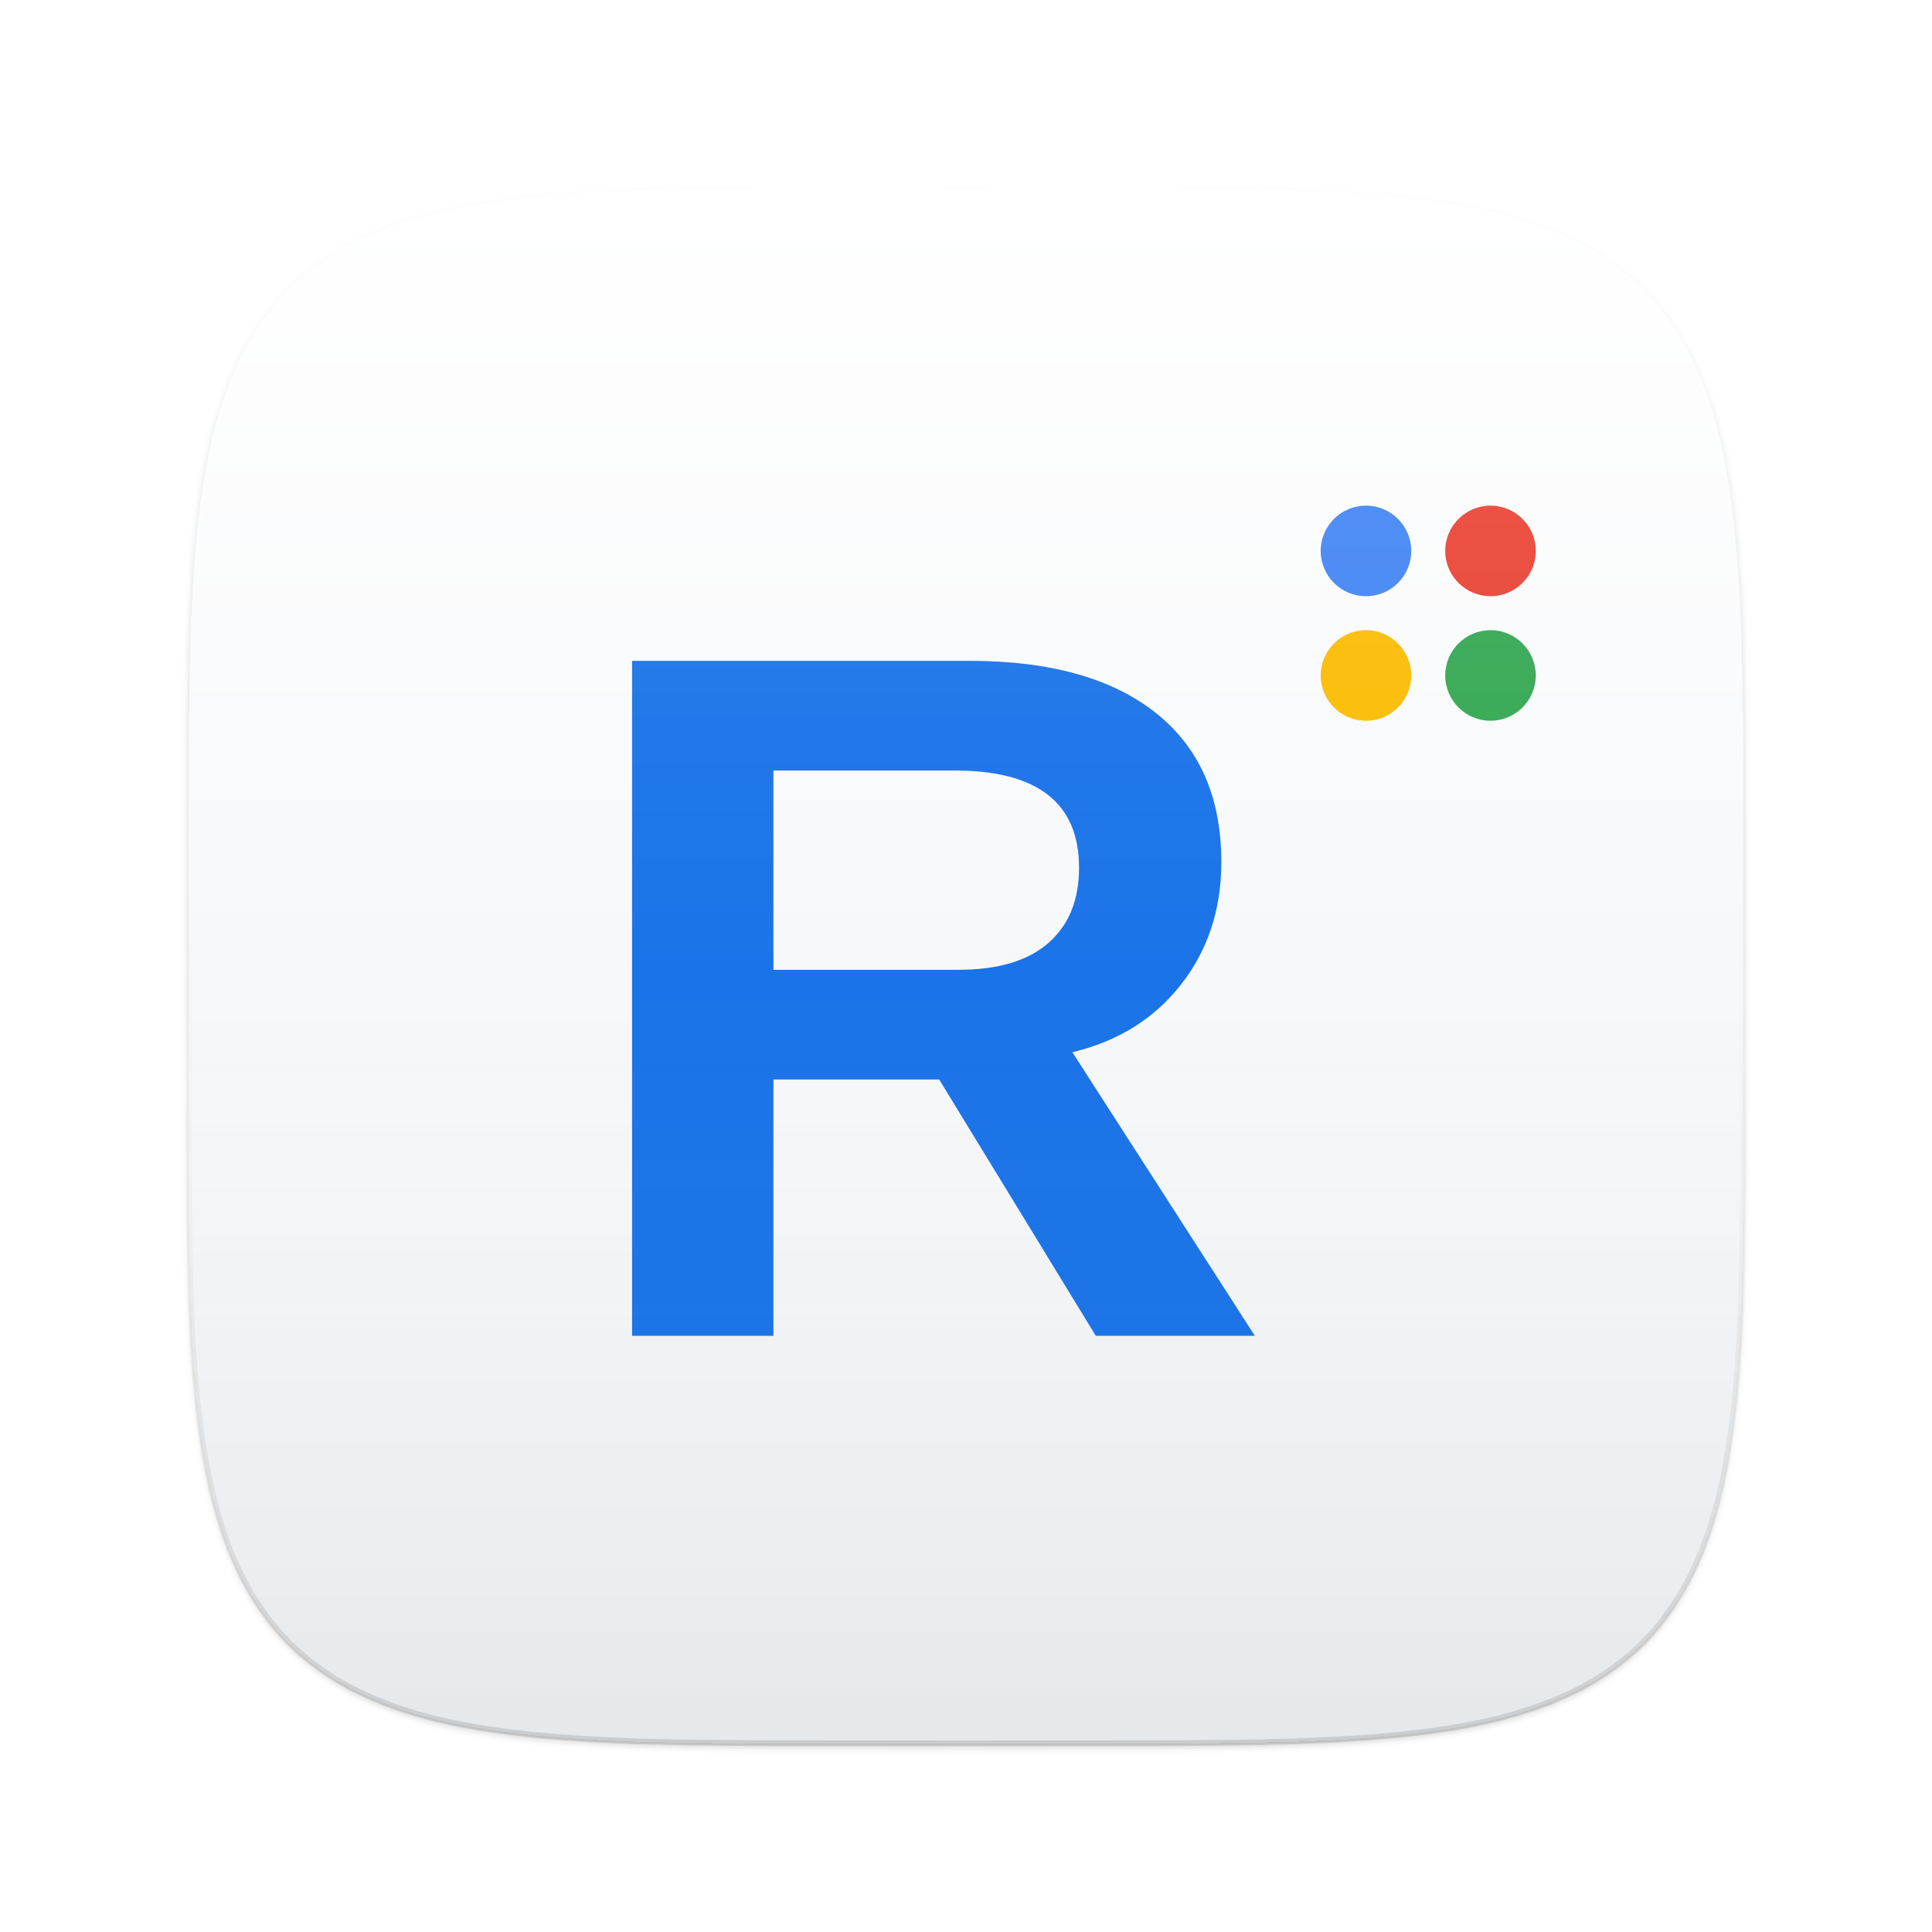
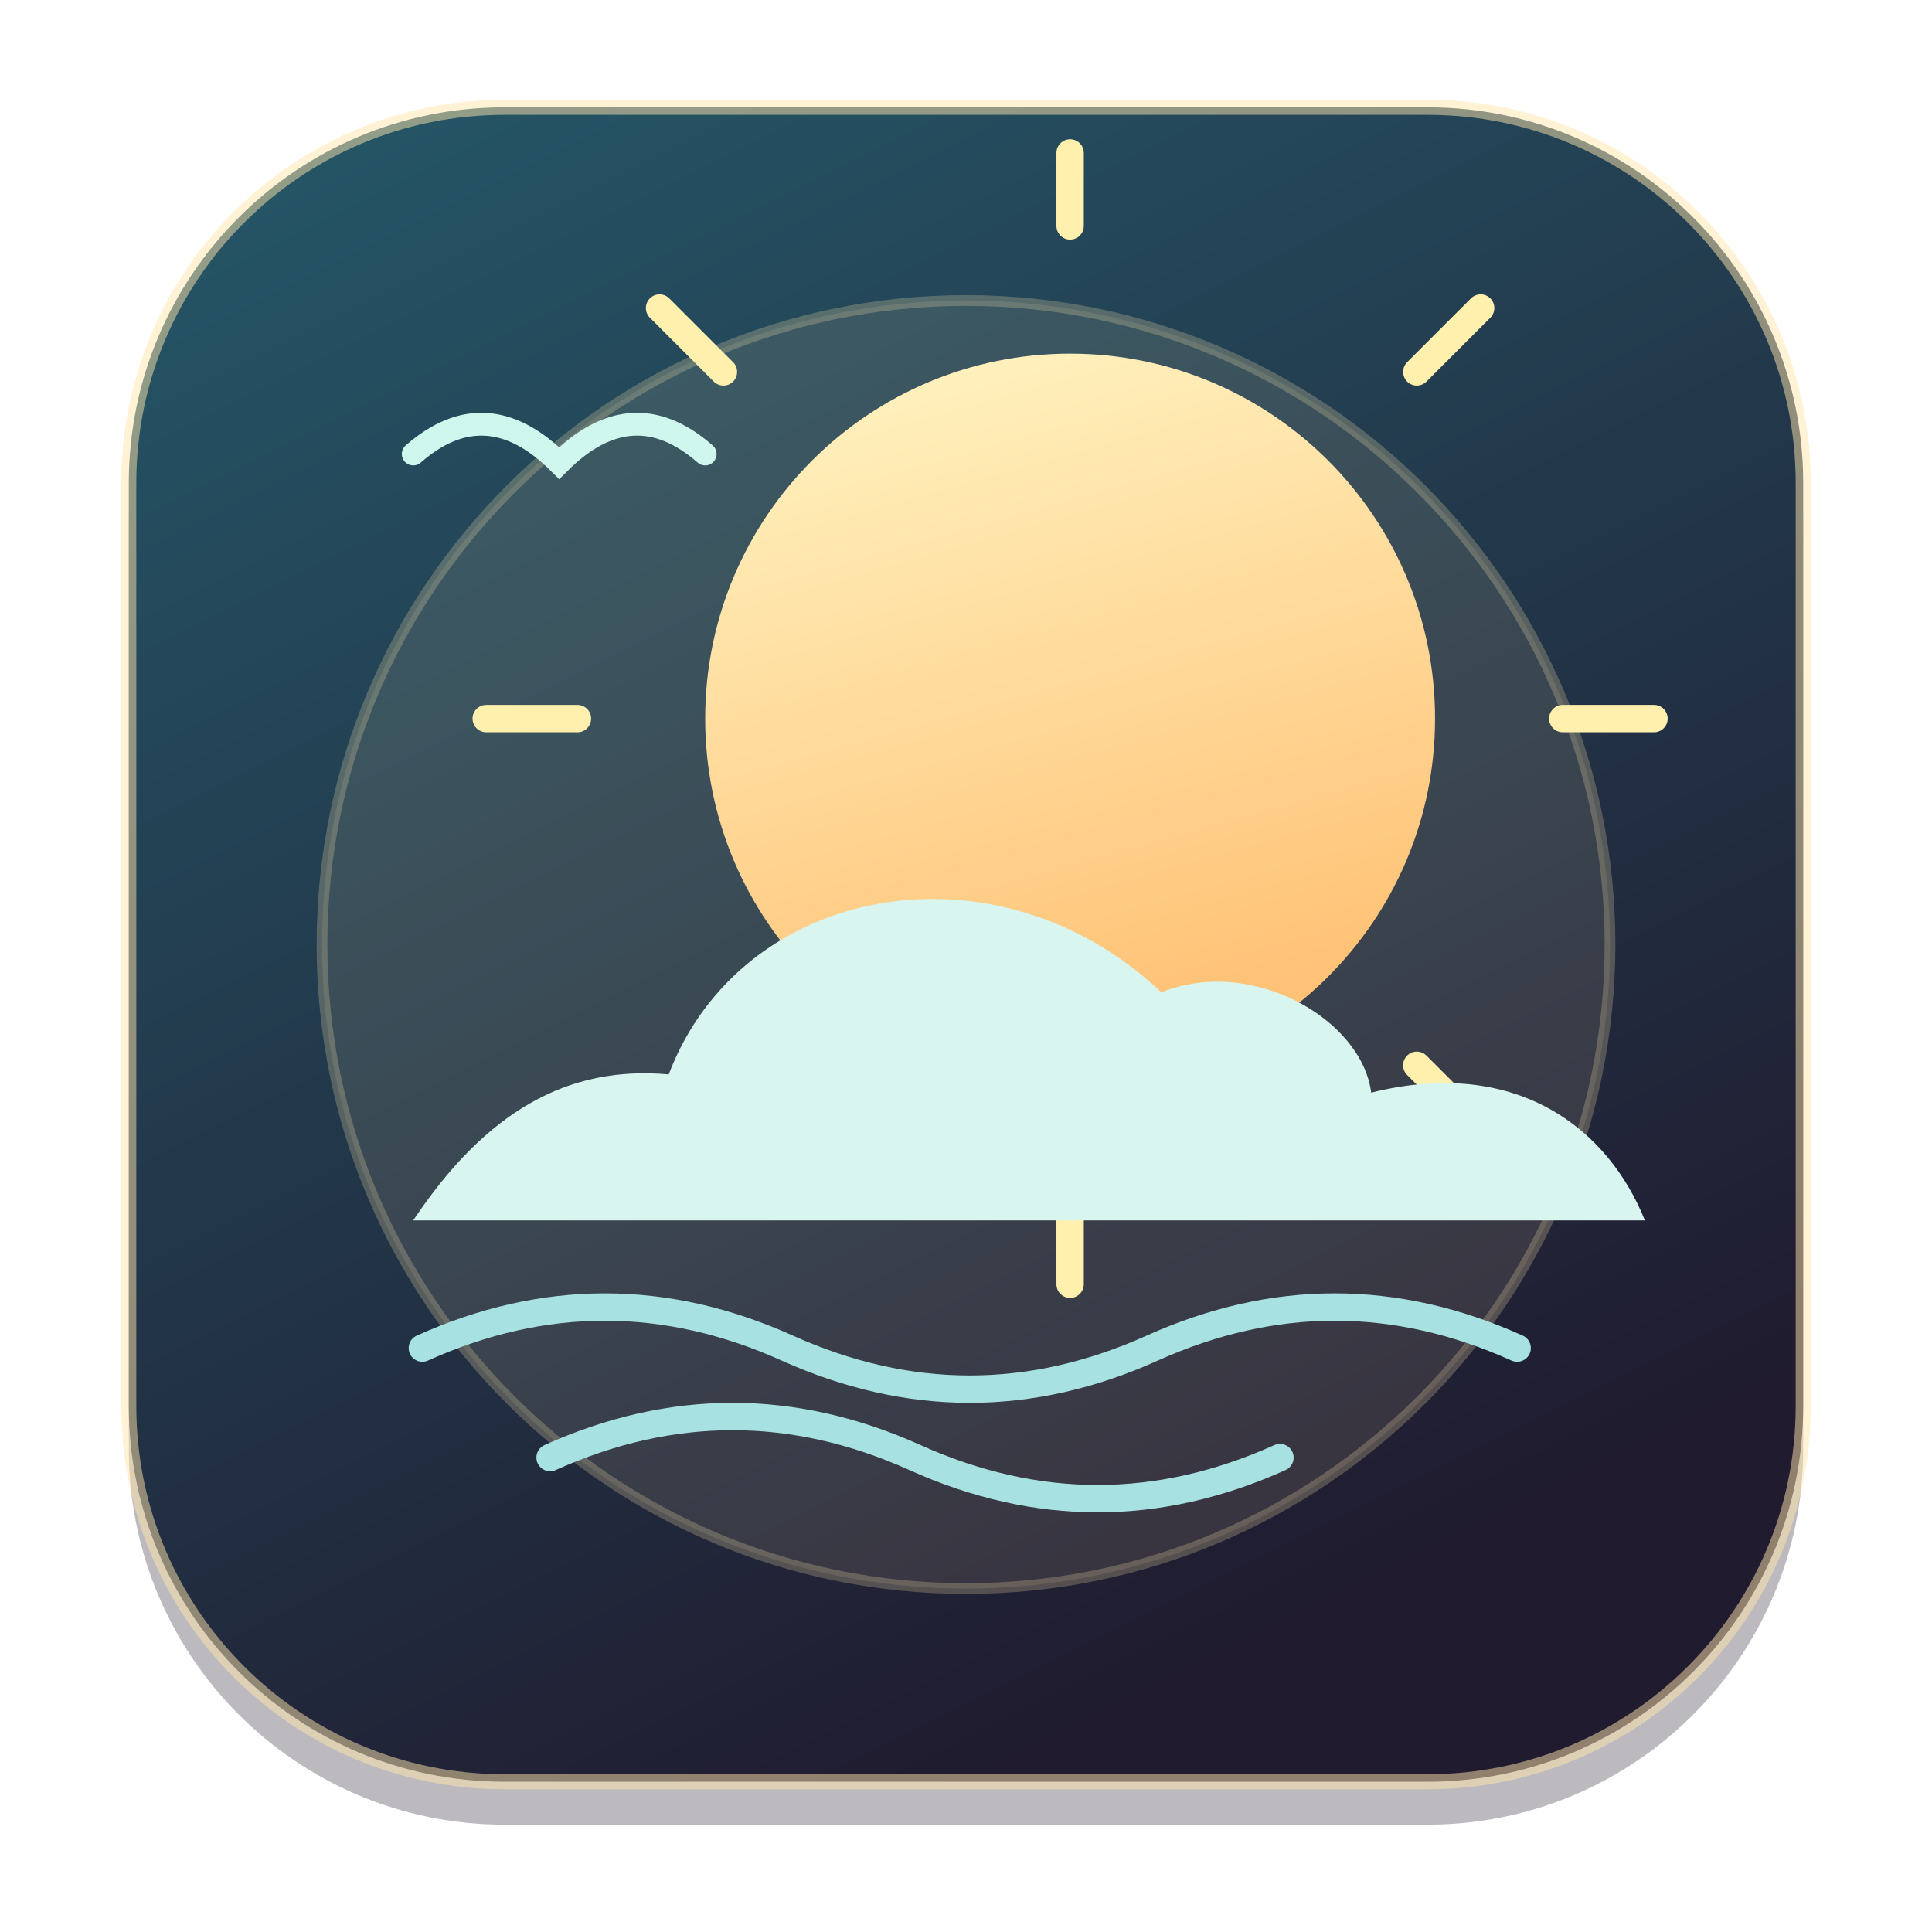
- <svg xmlns="http://www.w3.org/2000/svg" viewBox="0 0 1024 1024" width="1024" height="1024">
+ <svg xmlns="http://www.w3.org/2000/svg" width="1024" height="1024" viewBox="0 0 180 180">
  <defs>
-     <clipPath id="tile">
-       <path d="M924.0 512.0L923.9 624.8L923.5 660.9L922.9 687.0L922.0 708.2L920.8 726.3L919.4 742.2L917.7 756.5L915.8 769.6L913.6 781.5L911.2 792.6L908.4 802.8L905.4 812.4L902.1 821.4L898.5 829.8L894.7 837.7L890.5 845.1L886.0 852.1L881.2 858.7L876.1 864.9L870.7 870.7L864.9 876.1L858.7 881.2L852.1 886.0L845.1 890.5L837.7 894.7L829.8 898.5L821.4 902.1L812.4 905.4L802.8 908.4L792.6 911.2L781.5 913.6L769.6 915.8L756.5 917.7L742.2 919.4L726.3 920.8L708.2 922.0L687.0 922.9L660.9 923.5L624.8 923.9L512.0 924.0L399.2 923.9L363.1 923.5L337.0 922.9L315.8 922.0L297.7 920.8L281.8 919.4L267.5 917.7L254.4 915.8L242.5 913.6L231.4 911.2L221.2 908.4L211.6 905.4L202.6 902.1L194.2 898.5L186.3 894.7L178.9 890.5L171.9 886.0L165.3 881.2L159.1 876.1L153.3 870.7L147.9 864.9L142.8 858.7L138.0 852.1L133.5 845.1L129.3 837.7L125.5 829.8L121.9 821.4L118.6 812.4L115.6 802.8L112.8 792.6L110.4 781.5L108.2 769.6L106.3 756.5L104.6 742.2L103.2 726.3L102.0 708.2L101.1 687.0L100.5 660.9L100.1 624.8L100.0 512.0L100.1 399.2L100.5 363.1L101.1 337.0L102.0 315.8L103.2 297.7L104.6 281.8L106.3 267.5L108.2 254.4L110.4 242.5L112.8 231.4L115.6 221.2L118.6 211.6L121.9 202.6L125.5 194.2L129.3 186.3L133.5 178.9L138.0 171.9L142.8 165.3L147.9 159.1L153.3 153.3L159.1 147.9L165.3 142.8L171.9 138.0L178.9 133.5L186.3 129.3L194.2 125.5L202.6 121.9L211.6 118.6L221.2 115.6L231.4 112.8L242.5 110.4L254.4 108.2L267.5 106.3L281.8 104.6L297.7 103.2L315.8 102.0L337.0 101.1L363.1 100.5L399.2 100.1L512.0 100.0L624.8 100.1L660.9 100.5L687.0 101.1L708.2 102.0L726.3 103.2L742.2 104.6L756.5 106.3L769.6 108.2L781.5 110.4L792.6 112.8L802.8 115.6L812.4 118.6L821.4 121.9L829.8 125.5L837.7 129.3L845.1 133.5L852.1 138.0L858.7 142.8L864.9 147.9L870.7 153.3L876.1 159.1L881.2 165.3L886.0 171.9L890.5 178.9L894.7 186.3L898.5 194.2L902.1 202.6L905.4 211.6L908.4 221.2L911.2 231.4L913.6 242.5L915.8 254.4L917.7 267.5L919.4 281.8L920.8 297.7L922.0 315.8L922.9 337.0L923.5 363.1L923.9 399.2Z" />
-     </clipPath>
-     <filter id="shadow" x="-10%" y="-10%" width="120%" height="125%">
-       <feDropShadow dx="0" dy="10" stdDeviation="12" flood-color="#000" flood-opacity=".28" />
-       <feDropShadow dx="0" dy="2" stdDeviation="2" flood-color="#000" flood-opacity=".18" />
-     </filter>
-     <linearGradient id="sheen" x1="0" y1="0" x2="0" y2="1">
-       <stop offset="0" stop-color="#fff" stop-opacity=".16" />
-       <stop offset=".5" stop-color="#fff" stop-opacity="0" />
-       <stop offset="1" stop-color="#000" stop-opacity=".06" />
+     <linearGradient id="art" x2=".28" y2="1">
+       <stop stop-color="#fff6c5" />
+       <stop offset="1" stop-color="#ffc276" />
    </linearGradient>
-     <linearGradient id="edge" x1="0" y1="0" x2="0" y2="1">
-       <stop offset="0" stop-color="#fff" stop-opacity=".5" />
-       <stop offset=".35" stop-color="#fff" stop-opacity="0" />
-       <stop offset="1" stop-color="#000" stop-opacity=".12" />
-     </linearGradient>
-     <linearGradient id="g" x1="0" y1="0" x2="0" y2="1">
-       <stop offset="0" stop-color="#FFFFFF" />
-       <stop offset="1" stop-color="#EEF1F4" />
+     <linearGradient id="tile" x2=".5" y2="1">
+       <stop stop-color="#25596a" />
+       <stop offset="1" stop-color="#201b2f" />
    </linearGradient>
  </defs>
-   <path d="M924.0 512.0L923.9 624.8L923.5 660.9L922.9 687.0L922.0 708.2L920.8 726.3L919.4 742.2L917.7 756.5L915.8 769.6L913.6 781.5L911.2 792.6L908.4 802.8L905.4 812.4L902.1 821.4L898.5 829.8L894.7 837.7L890.5 845.1L886.0 852.1L881.2 858.7L876.1 864.9L870.7 870.7L864.9 876.1L858.7 881.2L852.1 886.0L845.1 890.5L837.7 894.7L829.8 898.5L821.4 902.1L812.4 905.4L802.8 908.4L792.6 911.2L781.5 913.6L769.6 915.8L756.5 917.7L742.2 919.4L726.3 920.8L708.2 922.0L687.0 922.9L660.9 923.5L624.8 923.9L512.0 924.0L399.2 923.9L363.1 923.5L337.0 922.9L315.8 922.0L297.7 920.8L281.8 919.4L267.5 917.7L254.4 915.8L242.5 913.6L231.4 911.2L221.2 908.4L211.6 905.4L202.6 902.1L194.2 898.5L186.3 894.7L178.9 890.5L171.9 886.0L165.3 881.2L159.1 876.1L153.3 870.7L147.9 864.9L142.8 858.7L138.0 852.1L133.5 845.1L129.3 837.7L125.5 829.8L121.9 821.4L118.6 812.4L115.6 802.8L112.8 792.6L110.4 781.5L108.2 769.6L106.3 756.5L104.6 742.2L103.2 726.3L102.0 708.2L101.1 687.0L100.5 660.9L100.1 624.8L100.0 512.0L100.1 399.2L100.5 363.1L101.1 337.0L102.0 315.8L103.2 297.7L104.6 281.8L106.3 267.5L108.2 254.4L110.4 242.5L112.8 231.4L115.6 221.2L118.6 211.6L121.9 202.6L125.5 194.2L129.3 186.3L133.5 178.9L138.0 171.9L142.8 165.3L147.9 159.1L153.3 153.3L159.1 147.9L165.3 142.8L171.9 138.0L178.9 133.5L186.3 129.3L194.2 125.5L202.6 121.9L211.6 118.6L221.2 115.6L231.4 112.8L242.5 110.4L254.4 108.2L267.5 106.3L281.8 104.6L297.7 103.2L315.8 102.0L337.0 101.1L363.1 100.5L399.2 100.1L512.0 100.0L624.8 100.1L660.9 100.5L687.0 101.1L708.2 102.0L726.3 103.2L742.2 104.6L756.5 106.3L769.6 108.2L781.5 110.4L792.6 112.8L802.8 115.6L812.4 118.6L821.4 121.9L829.8 125.5L837.7 129.3L845.1 133.5L852.1 138.0L858.7 142.8L864.9 147.9L870.7 153.3L876.1 159.1L881.2 165.3L886.0 171.9L890.5 178.9L894.7 186.3L898.5 194.2L902.1 202.6L905.4 211.6L908.4 221.2L911.2 231.4L913.6 242.5L915.8 254.4L917.7 267.5L919.4 281.8L920.8 297.7L922.0 315.8L922.9 337.0L923.5 363.1L923.9 399.2Z" fill="url(#g)" filter="url(#shadow)" />
-   <g clip-path="url(#tile)">
-     <text x="488" y="708" text-anchor="middle" font-family="-apple-system,BlinkMacSystemFont,'SF Pro Display','Helvetica Neue',Arial,sans-serif" font-weight="600" font-size="520" fill="#1A73E8" letter-spacing="-10">R</text>
-     <circle cx="724" cy="292" r="24" fill="#4285F4" />
-     <circle cx="790" cy="292" r="24" fill="#EA4335" />
-     <circle cx="724" cy="358" r="24" fill="#FBBC05" />
-     <circle cx="790" cy="358" r="24" fill="#34A853" />
-     <rect width="1024" height="1024" fill="url(#sheen)" />
+   <rect x="12" y="14" width="156" height="156" rx="35" fill="#211828" opacity=".3" />
+   <rect x="12" y="10" width="156" height="156" rx="35" fill="url(#tile)" stroke="#ffe6ad" stroke-opacity=".5" stroke-width="1.4" />
+   <circle cx="90" cy="88" r="60" fill="#ffe6ad" opacity=".11" />
+   <circle cx="90" cy="88" r="60" fill="none" stroke="#ffe6ad" opacity=".24" />
+   <g transform="translate(13 -7) scale(.85)">
+     <circle cx="102" cy="87" r="40" fill="url(#art)" />
+     <g stroke="#fff0ad" stroke-width="3" stroke-linecap="round">
+       <path d="M102 33v-8m0 124v-10M48 87h-10m128 0h-10M64 49l-7-7m90 90-7-7m0-76 7-7m-90 90 7-7" />
+     </g>
+     <path d="M30 142c8-12 17-17 28-16 8-21 36-26 54-9 10-4 22 3 23 11 16-4 26 4 30 14Z" fill="#d9f5f0" />
+     <path d="M31 156q20-9 40 0t40 0 40 0m-106 12q20-9 40 0t40 0" fill="none" stroke="#a7e1e1" stroke-width="3" stroke-linecap="round" />
+     <path d="M30 58q8-7 16 1 8-8 16-1" fill="none" stroke="#d0f7ee" stroke-width="2.5" stroke-linecap="round" />
  </g>
-   <path d="M924.0 512.0L923.9 624.8L923.5 660.9L922.9 687.0L922.0 708.2L920.8 726.3L919.4 742.2L917.7 756.5L915.8 769.6L913.6 781.5L911.2 792.6L908.4 802.8L905.4 812.4L902.1 821.4L898.5 829.8L894.7 837.7L890.5 845.1L886.0 852.1L881.2 858.7L876.1 864.9L870.7 870.7L864.9 876.1L858.7 881.2L852.1 886.0L845.1 890.5L837.7 894.7L829.8 898.5L821.4 902.1L812.4 905.4L802.8 908.4L792.6 911.2L781.5 913.6L769.6 915.8L756.5 917.7L742.2 919.4L726.3 920.8L708.2 922.0L687.0 922.9L660.9 923.5L624.8 923.9L512.0 924.0L399.2 923.9L363.1 923.5L337.0 922.9L315.8 922.0L297.7 920.8L281.8 919.4L267.5 917.7L254.4 915.8L242.5 913.6L231.4 911.2L221.2 908.4L211.6 905.4L202.6 902.1L194.2 898.5L186.3 894.7L178.9 890.5L171.9 886.0L165.3 881.2L159.1 876.1L153.3 870.7L147.9 864.9L142.8 858.7L138.0 852.1L133.5 845.1L129.3 837.7L125.5 829.8L121.9 821.4L118.6 812.4L115.6 802.8L112.8 792.6L110.4 781.5L108.2 769.6L106.3 756.5L104.6 742.2L103.2 726.3L102.0 708.2L101.1 687.0L100.5 660.9L100.1 624.8L100.0 512.0L100.1 399.2L100.5 363.1L101.1 337.0L102.0 315.8L103.2 297.7L104.6 281.8L106.3 267.5L108.2 254.4L110.4 242.5L112.8 231.4L115.6 221.2L118.6 211.6L121.9 202.6L125.5 194.2L129.3 186.3L133.5 178.9L138.0 171.9L142.8 165.3L147.9 159.1L153.3 153.3L159.1 147.9L165.3 142.8L171.9 138.0L178.9 133.5L186.3 129.3L194.2 125.5L202.6 121.9L211.6 118.6L221.2 115.6L231.4 112.8L242.5 110.4L254.4 108.2L267.5 106.3L281.8 104.6L297.7 103.2L315.8 102.0L337.0 101.1L363.1 100.5L399.2 100.1L512.0 100.0L624.8 100.1L660.9 100.5L687.0 101.1L708.2 102.0L726.3 103.2L742.2 104.6L756.5 106.3L769.6 108.2L781.5 110.4L792.6 112.8L802.8 115.6L812.4 118.6L821.4 121.9L829.8 125.5L837.7 129.3L845.1 133.5L852.1 138.0L858.7 142.8L864.9 147.9L870.7 153.3L876.1 159.1L881.2 165.3L886.0 171.9L890.5 178.9L894.7 186.3L898.5 194.2L902.1 202.6L905.4 211.6L908.4 221.2L911.2 231.4L913.6 242.5L915.8 254.4L917.7 267.5L919.4 281.8L920.8 297.7L922.0 315.8L922.9 337.0L923.5 363.1L923.9 399.2Z" fill="none" stroke="url(#edge)" stroke-width="3" />
</svg>
